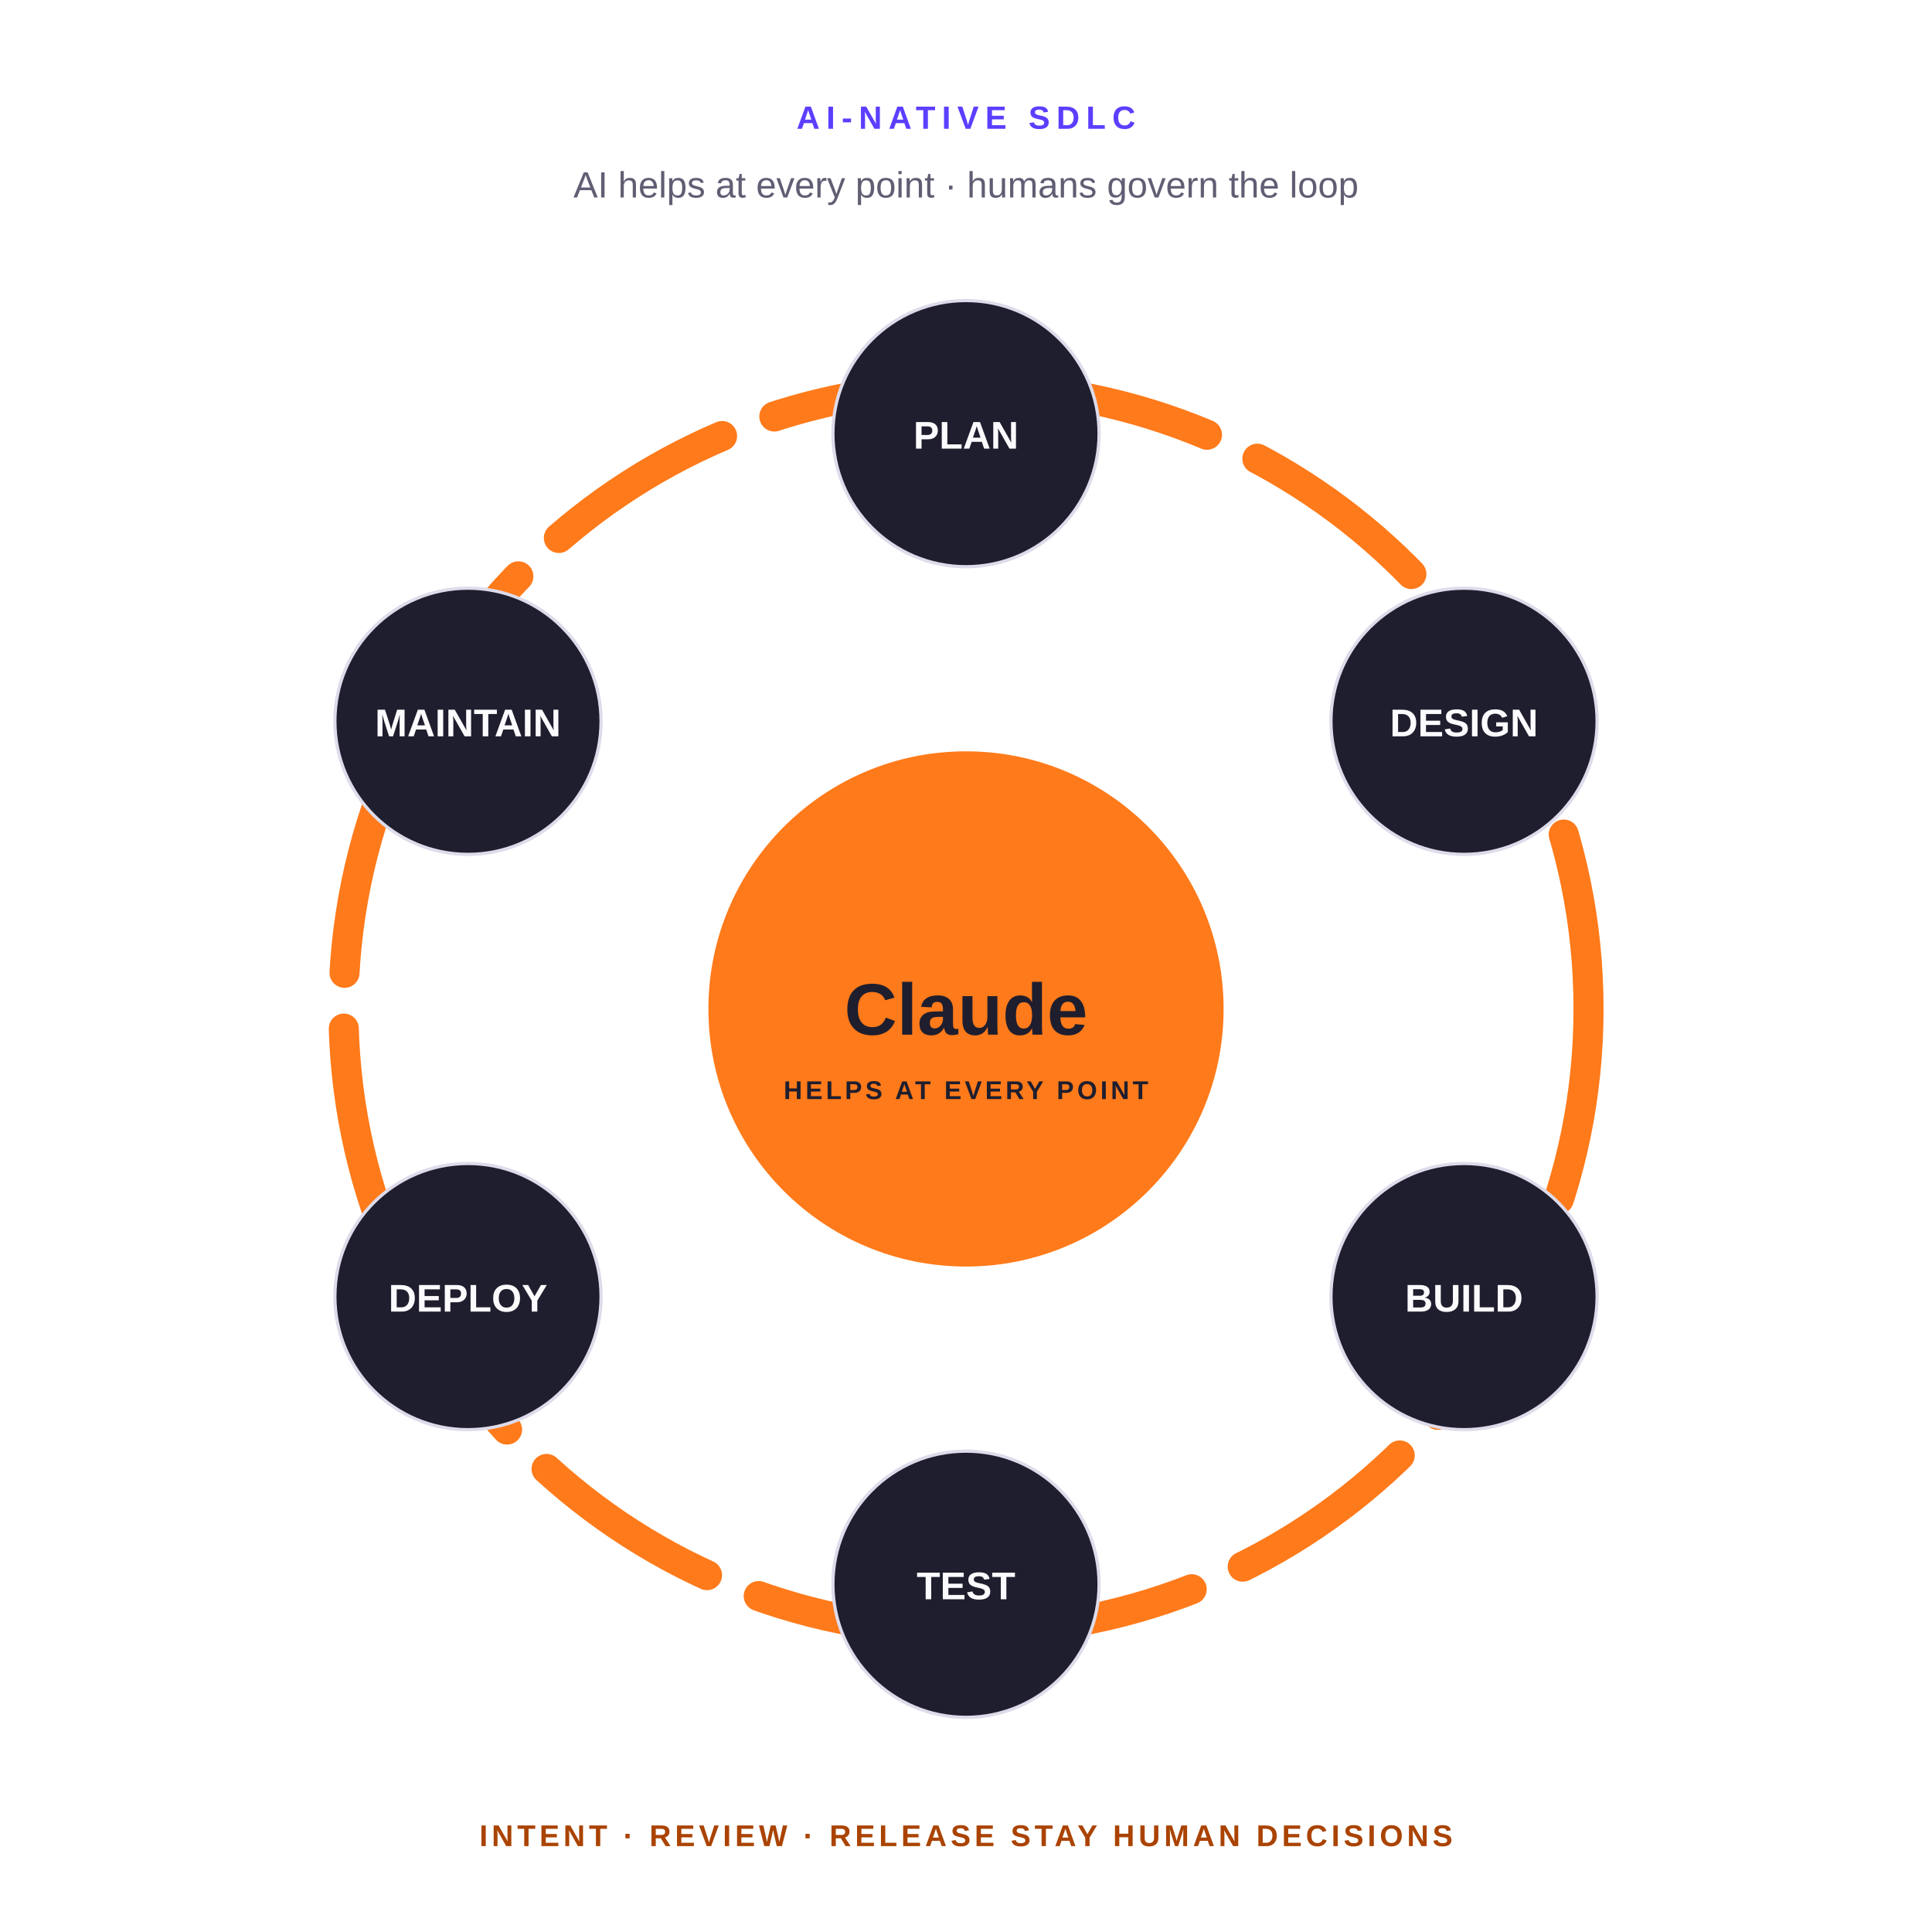
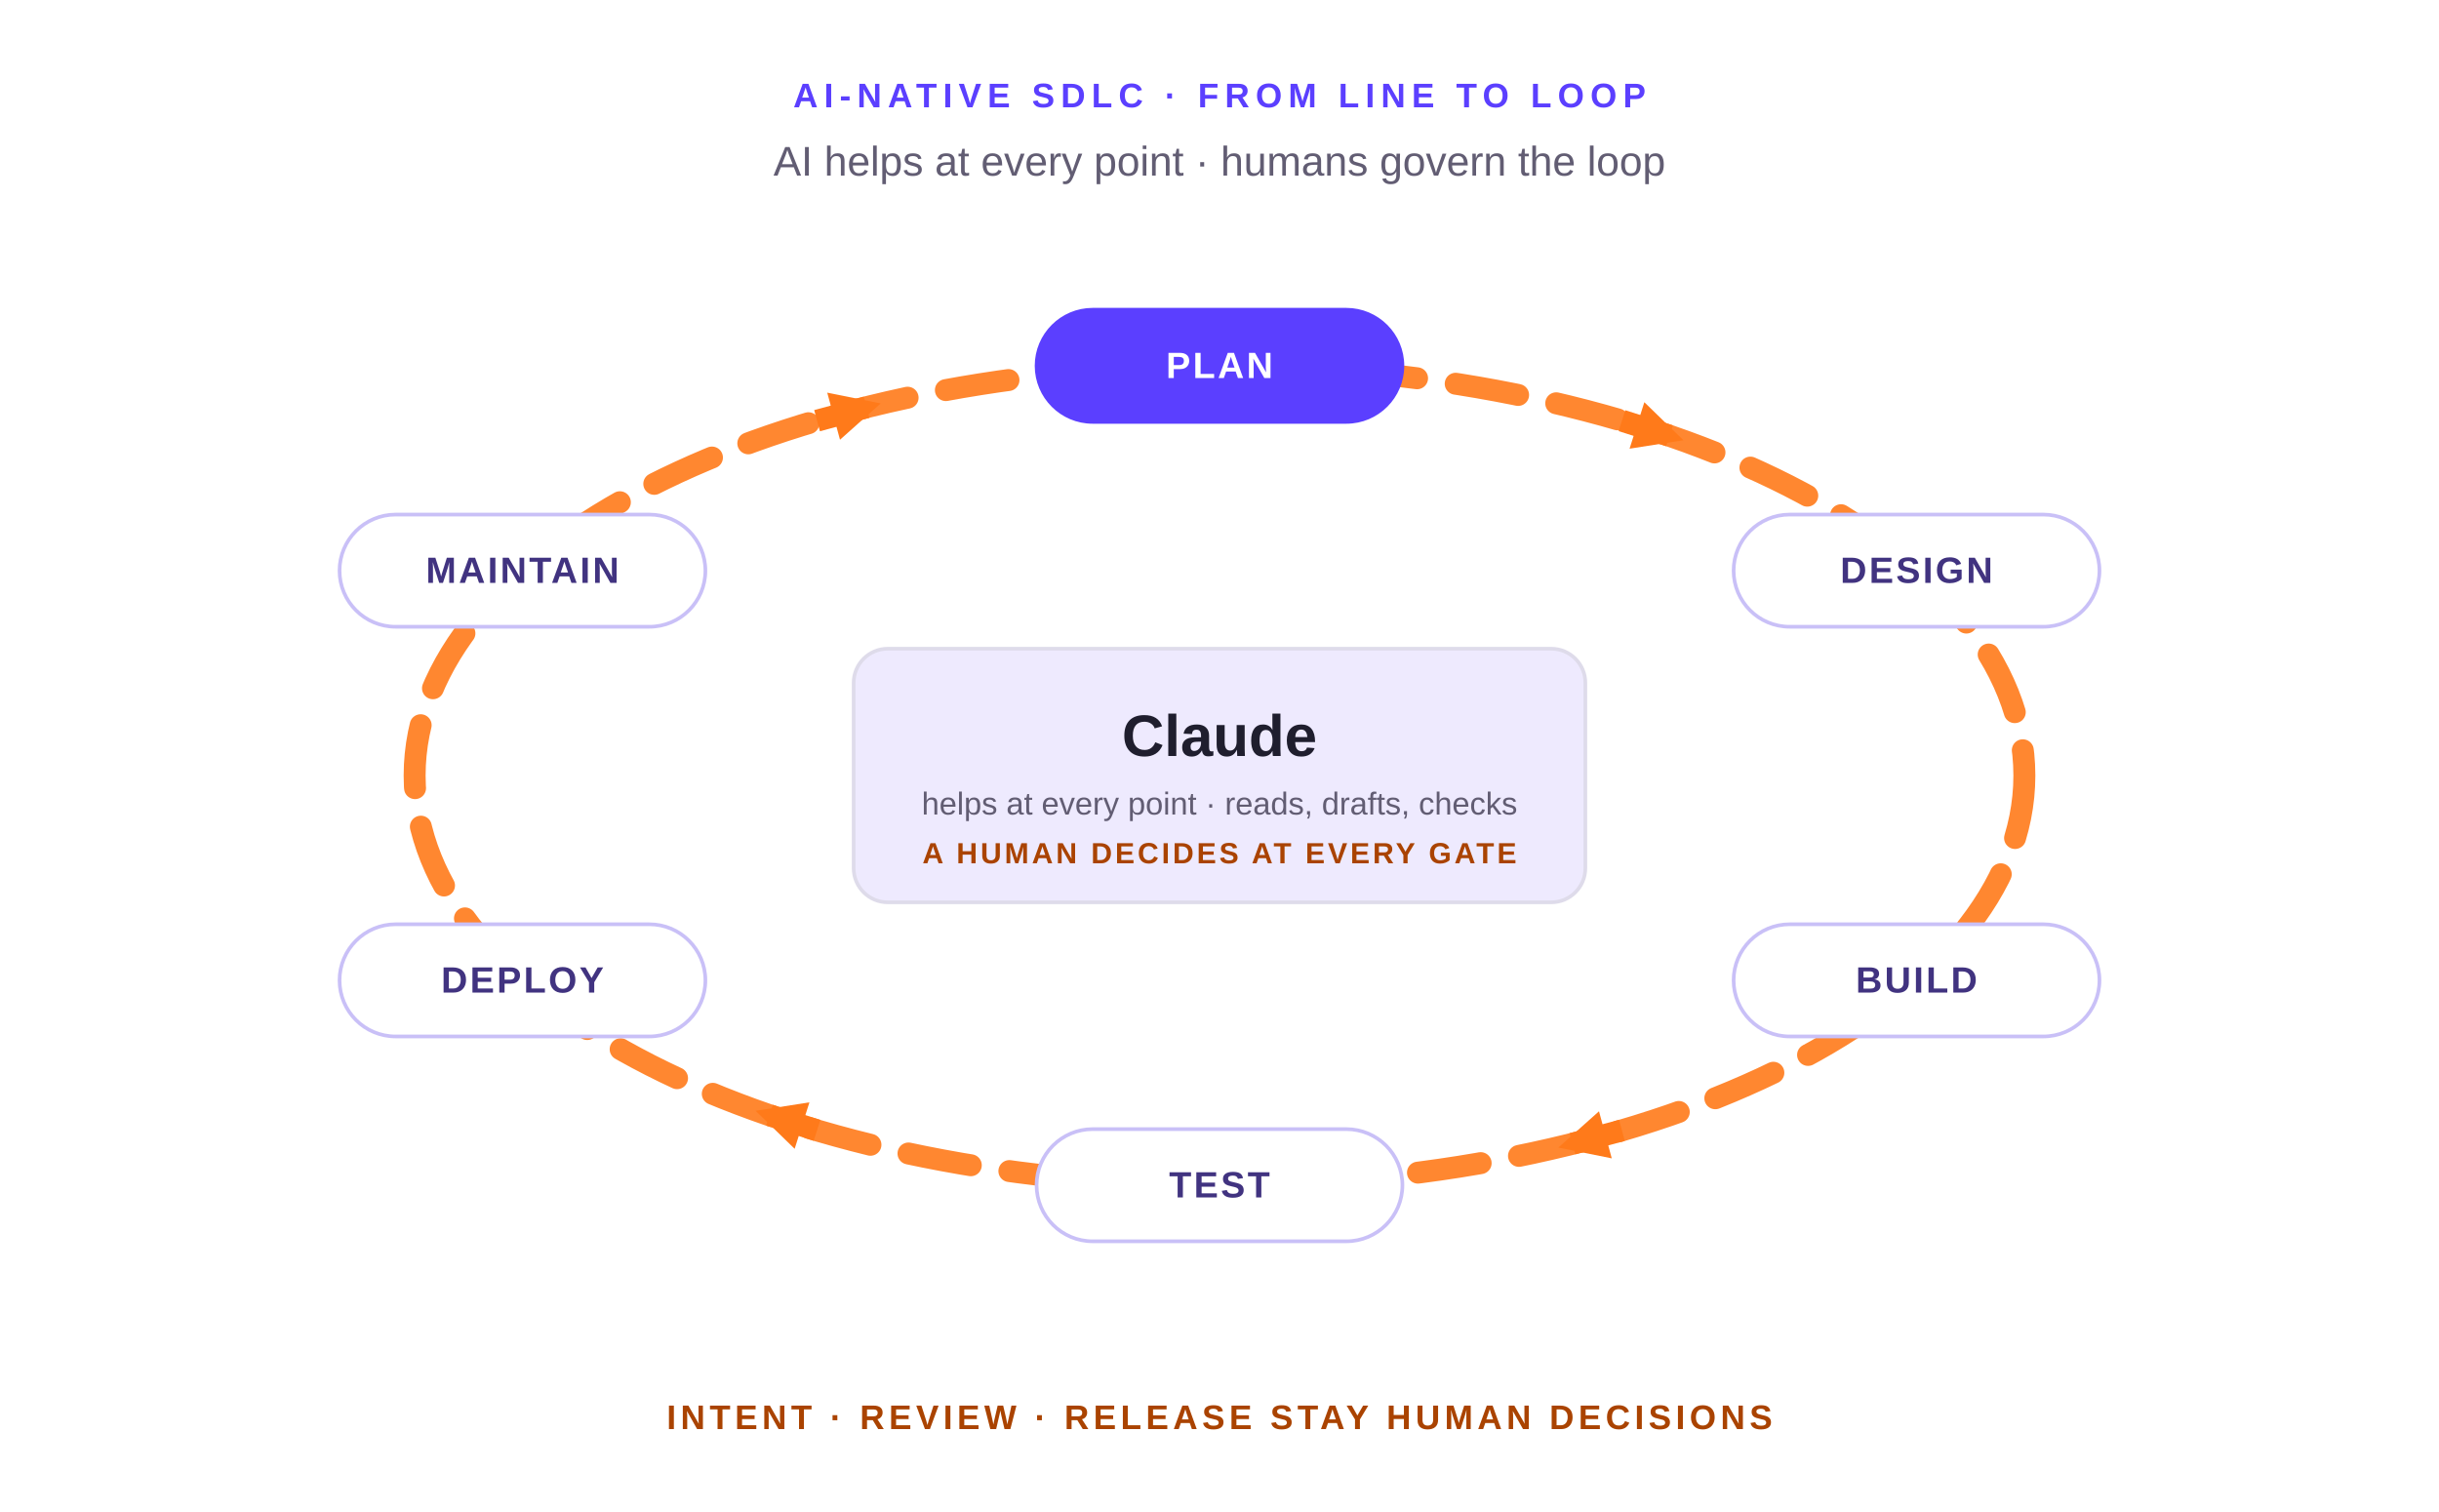
- <svg xmlns="http://www.w3.org/2000/svg" viewBox="0 0 900 900" role="img" aria-labelledby="title desc">
+ <svg xmlns="http://www.w3.org/2000/svg" viewBox="0 0 1000 620" role="img" aria-labelledby="title desc">
  <defs>
-     <marker id="a" viewBox="0 0 10 10" refX="9" refY="5" markerWidth="7" markerHeight="7" orient="auto-start-reverse">
-       <path d="M0 0L10 5 0 10z" fill="#625d73" />
-     </marker>
-     <marker id="ao" viewBox="0 0 10 10" refX="9" refY="5" markerWidth="7" markerHeight="7" orient="auto-start-reverse">
+     <marker id="ao" viewBox="0 0 10 10" refX="7" refY="5" markerWidth="20" markerHeight="20" markerUnits="userSpaceOnUse" orient="auto">
      <path d="M0 0L10 5 0 10z" fill="#ff7a1a" />
    </marker>
-     <marker id="ap" viewBox="0 0 10 10" refX="9" refY="5" markerWidth="7" markerHeight="7" orient="auto-start-reverse">
-       <path d="M0 0L10 5 0 10z" fill="#5b3fff" />
-     </marker>
-     <filter id="sh" x="-10%" y="-10%" width="120%" height="140%">
-       <feDropShadow dx="0" dy="5" stdDeviation="8" flood-color="#1f1e2e" flood-opacity=".06" />
-     </filter>
  </defs>
-   <rect width="900" height="900" fill="#ffffff" />
-   <text x="450" y="60" text-anchor="middle" font-family="Arial,Helvetica,sans-serif" font-size="15" font-weight="700" letter-spacing="3" fill="#5b3fff">AI-NATIVE SDLC</text>
-   <text x="450" y="92" text-anchor="middle" font-family="Arial,Helvetica,sans-serif" font-size="17" fill="#625d73">AI helps at every point · humans govern the loop</text>
-   <g transform="translate(450 470)">
-     <circle r="290" fill="none" stroke="#ff7a1a" stroke-width="14" stroke-dasharray="90 26" stroke-linecap="round" />
-     <circle cx="0" cy="-268" r="62" fill="#1f1e2e" stroke="#dedbea" stroke-width="1.5" />
-     <text x="0" y="-261" text-anchor="middle" font-family="Arial,Helvetica,sans-serif" font-size="18" font-weight="700" fill="#fbfafc">PLAN</text>
-     <circle cx="232" cy="-134" r="62" fill="#1f1e2e" stroke="#dedbea" stroke-width="1.5" />
-     <text x="232" y="-127" text-anchor="middle" font-family="Arial,Helvetica,sans-serif" font-size="18" font-weight="700" fill="#fbfafc">DESIGN</text>
-     <circle cx="232" cy="134" r="62" fill="#1f1e2e" stroke="#dedbea" stroke-width="1.5" />
-     <text x="232" y="141" text-anchor="middle" font-family="Arial,Helvetica,sans-serif" font-size="18" font-weight="700" fill="#fbfafc">BUILD</text>
-     <circle cx="0" cy="268" r="62" fill="#1f1e2e" stroke="#dedbea" stroke-width="1.5" />
-     <text x="0" y="275" text-anchor="middle" font-family="Arial,Helvetica,sans-serif" font-size="18" font-weight="700" fill="#fbfafc">TEST</text>
-     <circle cx="-232" cy="134" r="62" fill="#1f1e2e" stroke="#dedbea" stroke-width="1.5" />
-     <text x="-232" y="141" text-anchor="middle" font-family="Arial,Helvetica,sans-serif" font-size="18" font-weight="700" fill="#fbfafc">DEPLOY</text>
-     <circle cx="-232" cy="-134" r="62" fill="#1f1e2e" stroke="#dedbea" stroke-width="1.5" />
-     <text x="-232" y="-127" text-anchor="middle" font-family="Arial,Helvetica,sans-serif" font-size="18" font-weight="700" fill="#fbfafc">MAINTAIN</text>
-     <circle r="120" fill="#ff7a1a" />
-     <text y="12" text-anchor="middle" font-family="Arial,Helvetica,sans-serif" font-size="34" font-weight="700" fill="#1f1e2e">Claude</text>
-     <text y="42" text-anchor="middle" font-family="Arial,Helvetica,sans-serif" font-size="12" font-weight="700" letter-spacing="1.5" fill="#1f1e2e">HELPS AT EVERY POINT</text>
-   </g>
-   <text x="450" y="860" text-anchor="middle" font-family="Arial,Helvetica,sans-serif" font-size="14" font-weight="700" letter-spacing="1.8" fill="#aa4300">INTENT · REVIEW · RELEASE STAY HUMAN DECISIONS</text>
+   <rect width="1000" height="620" fill="#ffffff" />
+   <text x="500" y="44" text-anchor="middle" font-family="Arial,Helvetica,sans-serif" font-size="14" font-weight="700" letter-spacing="2.5" fill="#5b3fff">AI-NATIVE SDLC · FROM LINE TO LOOP</text>
+   <text x="500" y="72" text-anchor="middle" font-family="Arial,Helvetica,sans-serif" font-size="17" fill="#625d73">AI helps at every point · humans govern the loop</text>
+   <ellipse cx="500" cy="318" rx="330" ry="168" fill="none" stroke="#ff7a1a" stroke-width="9" stroke-dasharray="26 16" stroke-linecap="round" opacity=".9" />
+   <path d="M665.0 172.5L684.5 178.7" stroke="#ff7a1a" stroke-width="9" marker-end="url(#ao)" />
+   <path d="M665.0 463.5L644.7 469.0" stroke="#ff7a1a" stroke-width="9" marker-end="url(#ao)" />
+   <path d="M335.0 463.5L315.5 457.3" stroke="#ff7a1a" stroke-width="9" marker-end="url(#ao)" />
+   <path d="M335.0 172.5L355.3 167.0" stroke="#ff7a1a" stroke-width="9" marker-end="url(#ao)" />
+   <rect x="425.0" y="127.0" width="150" height="46" rx="23.0" fill="#5b3fff" stroke="#5b3fff" stroke-width="1.5" />
+   <text x="500.0" y="155.0" text-anchor="middle" font-family="Arial,Helvetica,sans-serif" font-size="15" font-weight="700" letter-spacing="1" fill="#fff">PLAN</text>
+   <rect x="710.788" y="211.0" width="150" height="46" rx="23.0" fill="#ffffff" stroke="#c9c0f7" stroke-width="1.5" />
+   <text x="785.788" y="239.0" text-anchor="middle" font-family="Arial,Helvetica,sans-serif" font-size="15" font-weight="700" letter-spacing="1" fill="#413380">DESIGN</text>
+   <rect x="710.788" y="379.0" width="150" height="46" rx="23.0" fill="#ffffff" stroke="#c9c0f7" stroke-width="1.5" />
+   <text x="785.788" y="407.0" text-anchor="middle" font-family="Arial,Helvetica,sans-serif" font-size="15" font-weight="700" letter-spacing="1" fill="#413380">BUILD</text>
+   <rect x="425.0" y="463.0" width="150" height="46" rx="23.0" fill="#ffffff" stroke="#c9c0f7" stroke-width="1.5" />
+   <text x="500.0" y="491.0" text-anchor="middle" font-family="Arial,Helvetica,sans-serif" font-size="15" font-weight="700" letter-spacing="1" fill="#413380">TEST</text>
+   <rect x="139.212" y="379.0" width="150" height="46" rx="23.0" fill="#ffffff" stroke="#c9c0f7" stroke-width="1.5" />
+   <text x="214.212" y="407.0" text-anchor="middle" font-family="Arial,Helvetica,sans-serif" font-size="15" font-weight="700" letter-spacing="1" fill="#413380">DEPLOY</text>
+   <rect x="139.212" y="211.0" width="150" height="46" rx="23.0" fill="#ffffff" stroke="#c9c0f7" stroke-width="1.5" />
+   <text x="214.212" y="239.0" text-anchor="middle" font-family="Arial,Helvetica,sans-serif" font-size="15" font-weight="700" letter-spacing="1" fill="#413380">MAINTAIN</text>
+   <rect x="350" y="266" width="300" height="104" rx="14" fill="#eeeafe" stroke="#dedbea" stroke-width="1.5" />
+   <text x="500" y="310" text-anchor="middle" font-family="Arial,Helvetica,sans-serif" font-size="24" font-weight="700" fill="#1f1e2e">Claude</text>
+   <text x="500" y="334" text-anchor="middle" font-family="Arial,Helvetica,sans-serif" font-size="13" fill="#625d73">helps at every point · reads, drafts, checks</text>
+   <text x="500" y="354" text-anchor="middle" font-family="Arial,Helvetica,sans-serif" font-size="12" font-weight="700" letter-spacing="1.2" fill="#aa4300">A HUMAN DECIDES AT EVERY GATE</text>
+   <text x="500" y="586" text-anchor="middle" font-family="Arial,Helvetica,sans-serif" font-size="14" font-weight="700" letter-spacing="1.8" fill="#aa4300">INTENT · REVIEW · RELEASE STAY HUMAN DECISIONS</text>
</svg>
